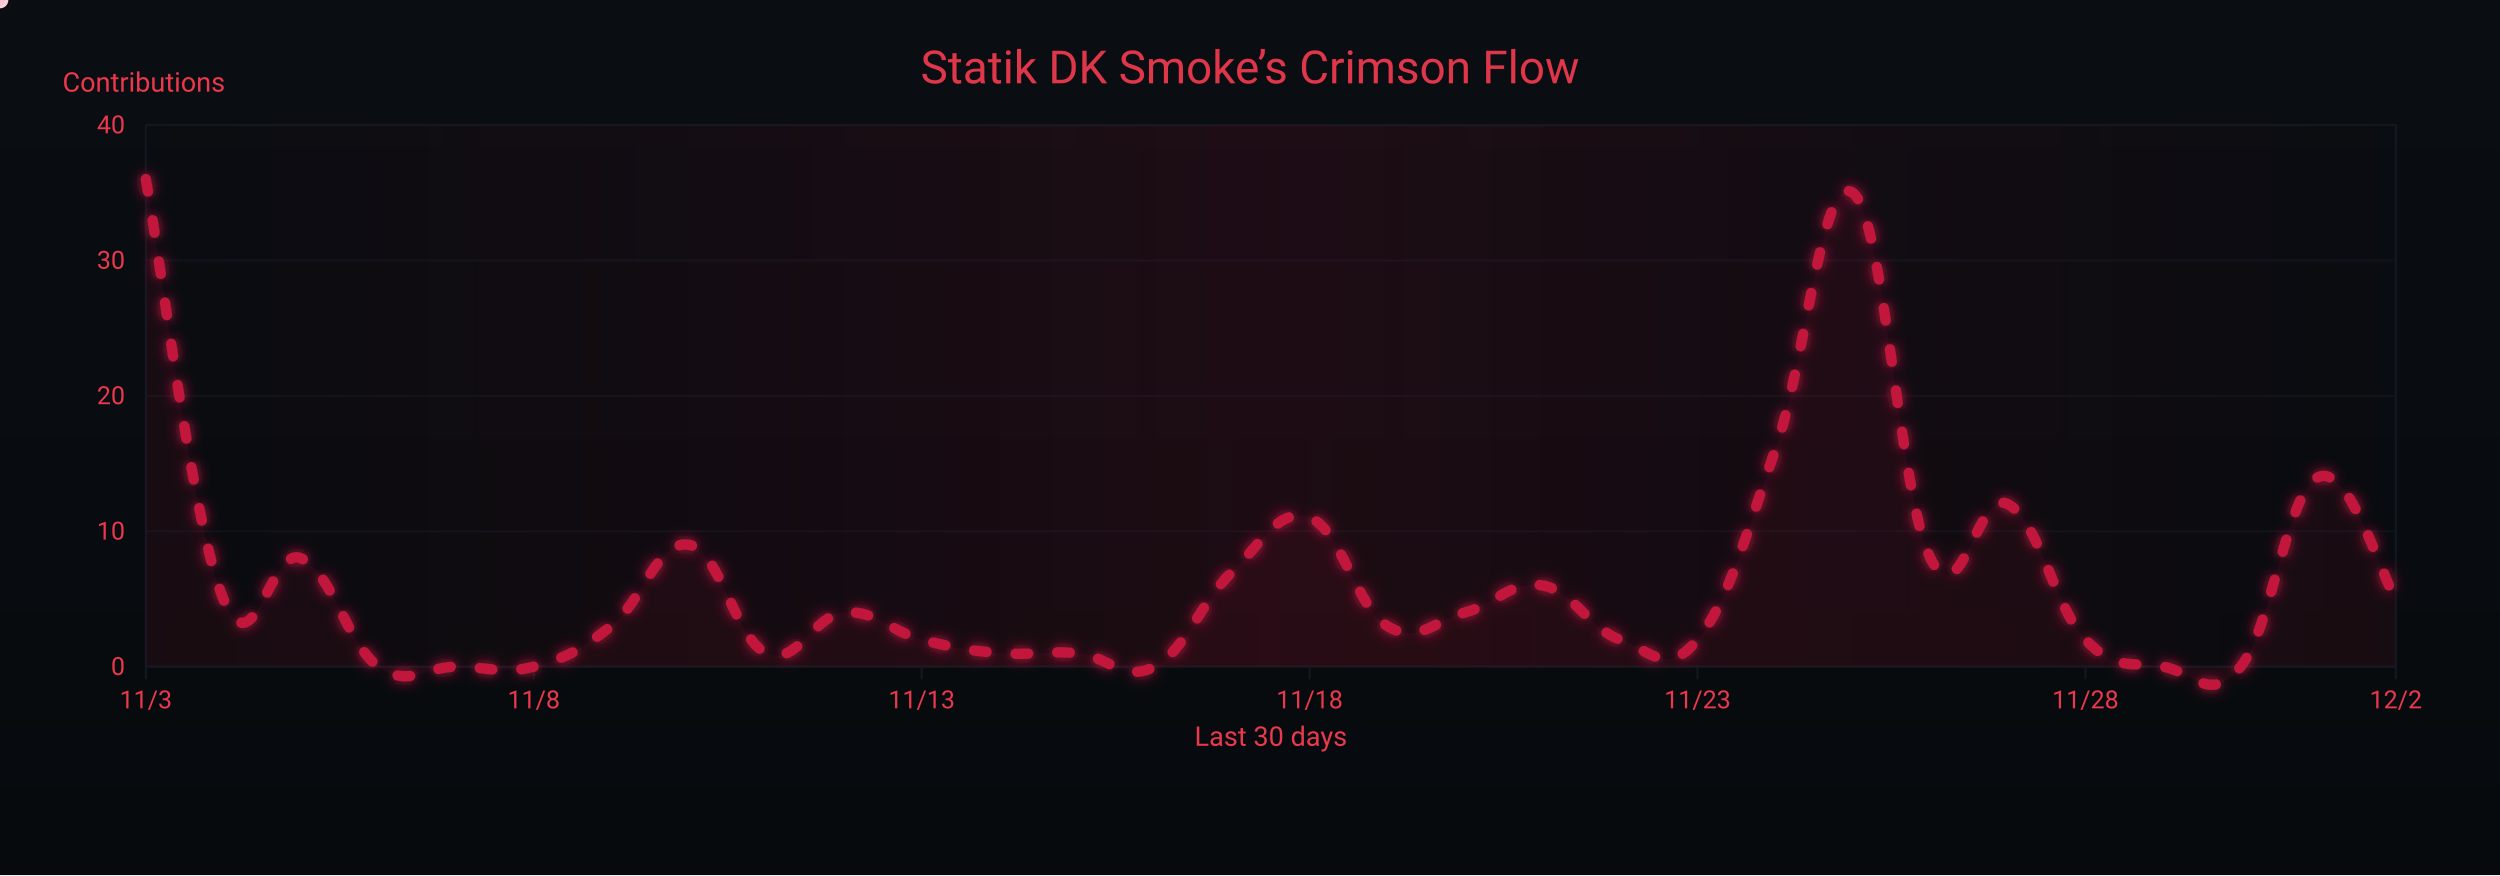
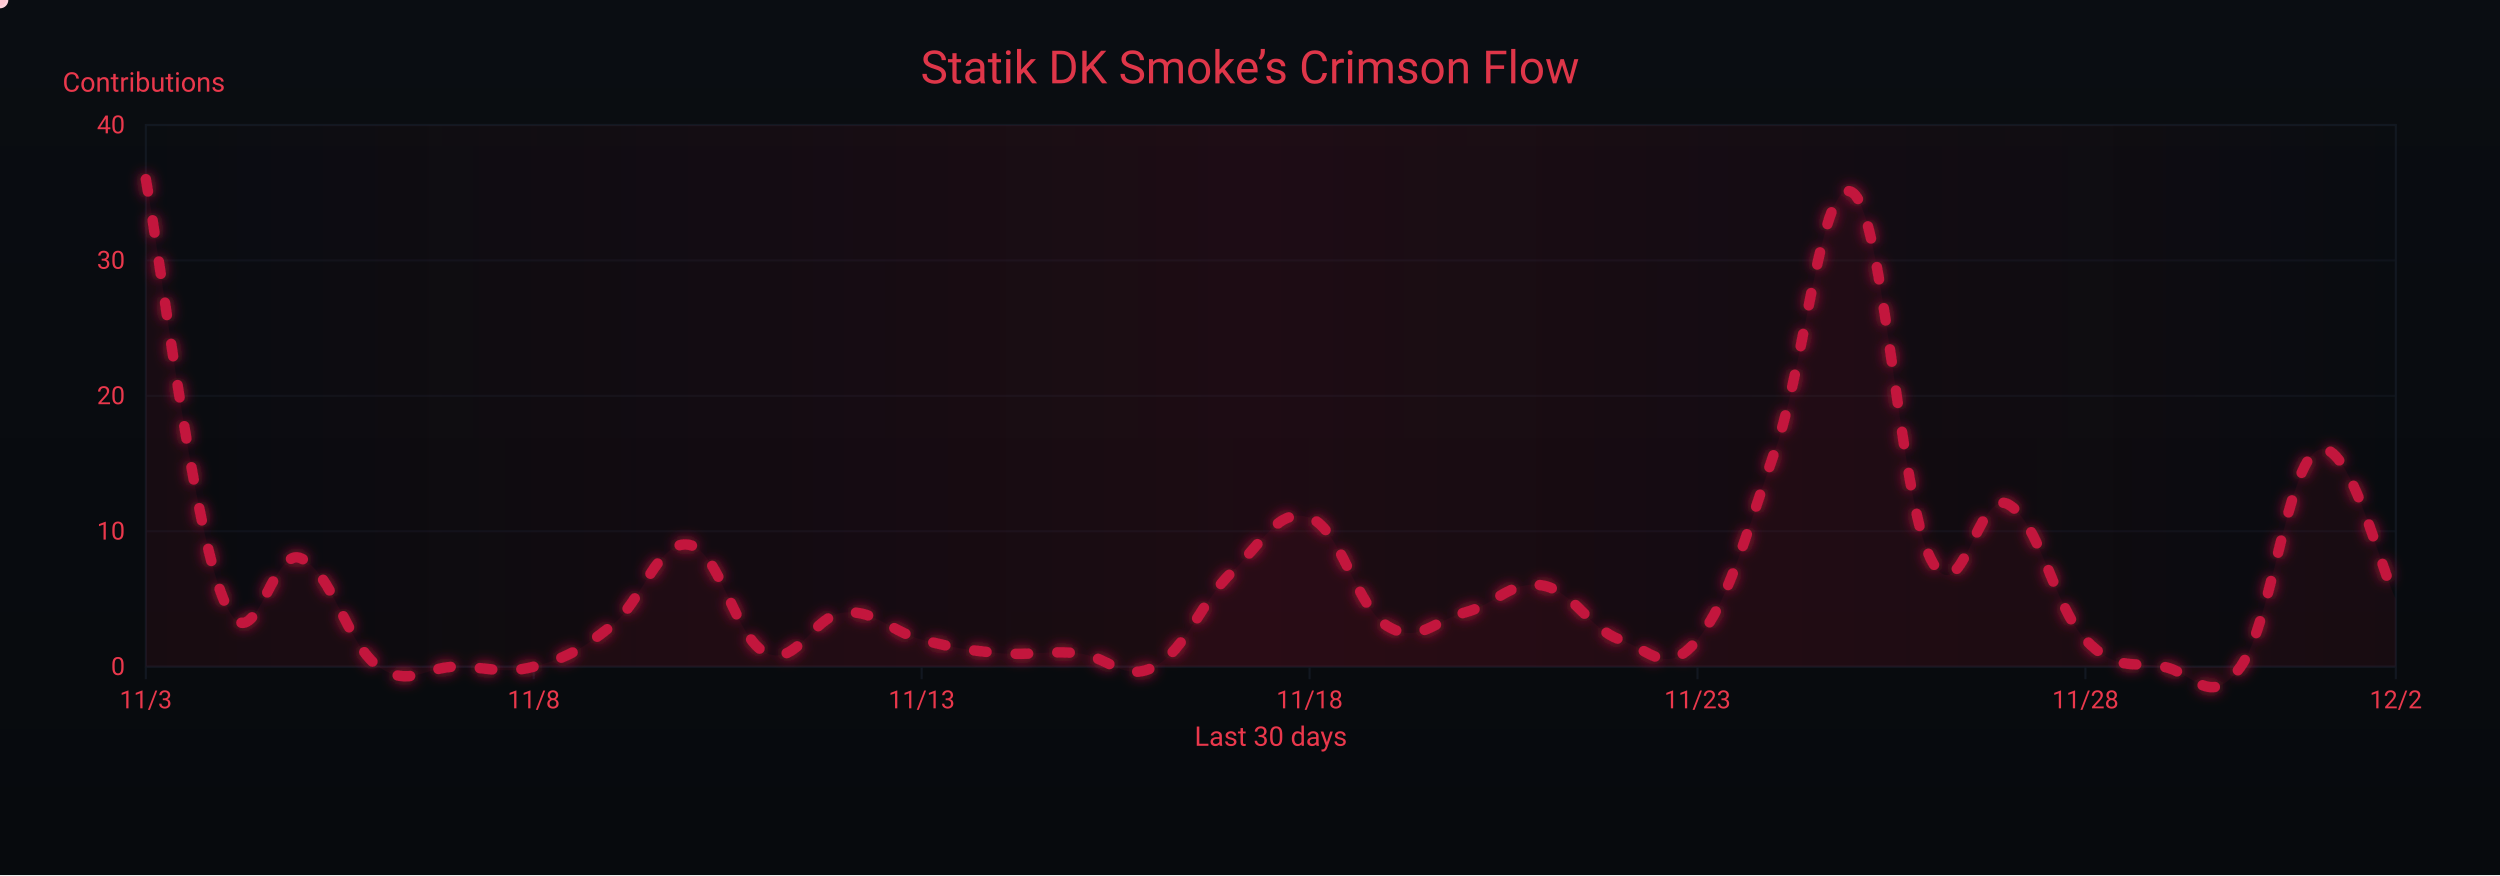
<svg xmlns="http://www.w3.org/2000/svg" width="1200" height="420" viewBox="0 0 1200 420" role="img" aria-label="Crimson Flow Graph">
  <defs>
    <linearGradient id="bgGrad" x1="0" y1="0" x2="0" y2="1">
      <stop offset="0%" stop-color="#0a0d12" />
      <stop offset="100%" stop-color="#070a0d" />
    </linearGradient>
    <filter id="glow">
      <feGaussianBlur stdDeviation="3" result="b1" />
      <feMerge>
        <feMergeNode in="b1" />
        <feMergeNode in="SourceGraphic" />
      </feMerge>
    </filter>
    <linearGradient id="sheen" x1="0" y1="0" x2="1" y2="0">
      <stop offset="0%" stop-color="#9b0e2a" stop-opacity="0" />
      <stop offset="50%" stop-color="#9b0e2a" stop-opacity=".14" />
      <stop offset="100%" stop-color="#9b0e2a" stop-opacity="0" />
      <animateTransform attributeName="gradientTransform" type="translate" from="-1 0" to="1 0" dur="9s" repeatCount="indefinite" />
    </linearGradient>
  </defs>
  <rect width="1200" height="420" fill="url(#bgGrad)" />
  <rect x="70" y="60" width="1080" height="260" fill="none" stroke="#121821" stroke-width="1" />
  <g font-family="ui-sans-serif,system-ui,-apple-system,Segoe UI,Roboto,Ubuntu,Arial" font-size="12">
    <path d="M70,320.0 H1150" stroke="#121821" stroke-width="1" opacity="0.6" />
    <text x="60" y="324.0" text-anchor="end" fill="#ea384c">0</text>
    <path d="M70,255.0 H1150" stroke="#121821" stroke-width="1" opacity="0.6" />
    <text x="60" y="259.0" text-anchor="end" fill="#ea384c">10</text>
    <path d="M70,190.0 H1150" stroke="#121821" stroke-width="1" opacity="0.6" />
    <text x="60" y="194.0" text-anchor="end" fill="#ea384c">20</text>
    <path d="M70,125.0 H1150" stroke="#121821" stroke-width="1" opacity="0.6" />
    <text x="60" y="129.0" text-anchor="end" fill="#ea384c">30</text>
    <path d="M70,60.0 H1150" stroke="#121821" stroke-width="1" opacity="0.6" />
    <text x="60" y="64.0" text-anchor="end" fill="#ea384c">40</text>
    <text x="30" y="44" fill="#ea384c" font-size="13">Contributions</text>
  </g>
  <g font-family="ui-sans-serif,system-ui,-apple-system,Segoe UI,Roboto,Ubuntu,Arial" font-size="12">
    <path d="M70.0,320 V326" stroke="#121821" stroke-width="1" />
    <text x="70.0" y="340" text-anchor="middle" fill="#ea384c">11/3</text>
    <path d="M256.2,320 V326" stroke="#121821" stroke-width="1" />
    <text x="256.2" y="340" text-anchor="middle" fill="#ea384c">11/8</text>
    <path d="M442.4,320 V326" stroke="#121821" stroke-width="1" />
    <text x="442.4" y="340" text-anchor="middle" fill="#ea384c">11/13</text>
    <path d="M628.6,320 V326" stroke="#121821" stroke-width="1" />
    <text x="628.6" y="340" text-anchor="middle" fill="#ea384c">11/18</text>
    <path d="M814.8,320 V326" stroke="#121821" stroke-width="1" />
    <text x="814.8" y="340" text-anchor="middle" fill="#ea384c">11/23</text>
    <path d="M1001.0,320 V326" stroke="#121821" stroke-width="1" />
    <text x="1001.0" y="340" text-anchor="middle" fill="#ea384c">11/28</text>
    <path d="M1150.0,320 V326" stroke="#121821" stroke-width="1" />
    <text x="1150.0" y="340" text-anchor="middle" fill="#ea384c">12/2</text>
    <text x="610" y="358" text-anchor="middle" fill="#ea384c" font-size="13">Last 30 days</text>
  </g>
  <rect x="70" y="60" width="1080" height="260" fill="url(#sheen)" />
  <text x="600" y="40" text-anchor="middle" font-family="ui-sans-serif,system-ui,-apple-system,Segoe UI,Roboto,Ubuntu,Arial" font-size="22" fill="#ea384c" opacity=".95">Statik DK Smoke’s Crimson Flow</text>
-   <path d="M70.0,86.0 C77.4,126.3 92.3,251.1 107.2,287.5 C122.1,323.9 129.6,261.5 144.5,268.0 C159.4,274.5 166.8,309.6 181.7,320.0 C196.6,330.4 204.1,320.0 219.0,320.0 C233.9,320.0 241.3,323.9 256.2,320.0 C271.1,316.1 278.6,312.2 293.4,300.5 C308.3,288.8 315.8,258.9 330.7,261.5 C345.6,264.1 353.0,307.0 367.9,313.5 C382.8,320.0 390.3,295.3 405.2,294.0 C420.1,292.7 427.5,303.1 442.4,307.0 C457.3,310.9 464.8,312.2 479.7,313.5 C494.6,314.8 502.0,312.2 516.9,313.5 C531.8,314.8 539.2,327.8 554.1,320.0 C569.0,312.2 576.5,288.8 591.4,274.5 C606.3,260.2 613.7,243.3 628.6,248.5 C643.5,253.7 651.0,291.4 665.9,300.5 C680.8,309.6 688.2,297.9 703.1,294.0 C718.0,290.1 725.4,278.4 740.3,281.0 C755.2,283.6 762.7,301.8 777.6,307.0 C792.5,312.2 799.9,325.2 814.8,307.0 C829.7,288.8 837.2,258.9 852.1,216.0 C867.0,173.1 874.4,82.1 889.3,92.5 C904.2,102.9 911.7,238.1 926.6,268.0 C941.4,297.9 948.9,234.2 963.8,242.0 C978.7,249.8 986.1,291.4 1001.0,307.0 C1015.9,322.6 1023.4,317.4 1038.3,320.0 C1053.2,322.6 1060.6,338.2 1075.5,320.0 C1090.4,301.8 1097.9,235.5 1112.8,229.0 C1127.7,222.5 1142.6,275.8 1150.0,287.5 L 1150,320 L 70,320 Z" fill="#7a0f26" opacity=".13">
+   <path d="M70.0,86.0 C77.4,126.3 92.3,251.1 107.2,287.5 C122.1,323.9 129.6,261.5 144.5,268.0 C159.4,274.5 166.8,309.6 181.7,320.0 C196.6,330.4 204.1,320.0 219.0,320.0 C233.9,320.0 241.3,323.9 256.2,320.0 C271.1,316.1 278.6,312.2 293.4,300.5 C308.3,288.8 315.8,258.9 330.7,261.5 C345.6,264.1 353.0,307.0 367.9,313.5 C382.8,320.0 390.3,295.3 405.2,294.0 C420.1,292.7 427.5,303.1 442.4,307.0 C457.3,310.9 464.8,312.2 479.7,313.5 C494.6,314.8 502.0,312.2 516.9,313.5 C531.8,314.8 539.2,327.8 554.1,320.0 C569.0,312.2 576.5,288.8 591.4,274.5 C606.3,260.2 613.7,243.3 628.6,248.5 C643.5,253.7 651.0,291.4 665.9,300.5 C680.8,309.6 688.2,297.9 703.1,294.0 C718.0,290.1 725.4,278.4 740.3,281.0 C755.2,283.6 762.7,301.8 777.6,307.0 C792.5,312.2 799.9,325.2 814.8,307.0 C829.7,288.8 837.2,258.9 852.1,216.0 C867.0,173.1 874.4,82.1 889.3,92.5 C904.2,102.9 911.7,238.1 926.6,268.0 C941.4,297.9 948.9,234.2 963.8,242.0 C978.7,249.8 986.1,291.4 1001.0,307.0 C1015.9,322.6 1023.4,317.4 1038.3,320.0 C1053.2,322.6 1060.6,340.8 1075.5,320.0 C1090.4,299.2 1097.9,222.5 1112.8,216.0 C1127.7,209.5 1142.6,273.2 1150.0,287.5 L 1150,320 L 70,320 Z" fill="#7a0f26" opacity=".13">
    <animate attributeName="opacity" values=".10;.17;.10" dur="6s" repeatCount="indefinite" />
  </path>
-   <path id="curve" d="M70.0,86.0 C77.4,126.3 92.3,251.1 107.2,287.5 C122.1,323.9 129.6,261.5 144.5,268.0 C159.4,274.5 166.8,309.6 181.7,320.0 C196.6,330.4 204.1,320.0 219.0,320.0 C233.9,320.0 241.3,323.9 256.2,320.0 C271.1,316.1 278.6,312.2 293.4,300.5 C308.3,288.8 315.8,258.9 330.7,261.5 C345.6,264.1 353.0,307.0 367.9,313.5 C382.8,320.0 390.3,295.3 405.2,294.0 C420.1,292.7 427.5,303.1 442.4,307.0 C457.3,310.9 464.8,312.2 479.7,313.5 C494.6,314.8 502.0,312.2 516.9,313.5 C531.8,314.8 539.2,327.8 554.1,320.0 C569.0,312.2 576.5,288.8 591.4,274.5 C606.3,260.2 613.7,243.3 628.6,248.5 C643.5,253.7 651.0,291.4 665.9,300.5 C680.8,309.6 688.2,297.9 703.1,294.0 C718.0,290.1 725.4,278.4 740.3,281.0 C755.2,283.6 762.7,301.8 777.6,307.0 C792.5,312.2 799.9,325.2 814.8,307.0 C829.7,288.8 837.2,258.9 852.1,216.0 C867.0,173.1 874.4,82.1 889.3,92.5 C904.2,102.9 911.7,238.1 926.6,268.0 C941.4,297.9 948.9,234.2 963.8,242.0 C978.7,249.8 986.1,291.4 1001.0,307.0 C1015.9,322.6 1023.4,317.4 1038.3,320.0 C1053.2,322.6 1060.6,338.2 1075.5,320.0 C1090.4,301.8 1097.9,235.5 1112.8,229.0 C1127.7,222.5 1142.6,275.8 1150.0,287.5" fill="none" stroke="#c3193d" stroke-width="5" stroke-linecap="round" stroke-linejoin="round" stroke-dasharray="6 14" filter="url(#glow)">
+   <path id="curve" d="M70.0,86.0 C77.4,126.3 92.3,251.1 107.2,287.5 C122.1,323.9 129.6,261.5 144.5,268.0 C159.4,274.5 166.8,309.6 181.7,320.0 C196.6,330.4 204.1,320.0 219.0,320.0 C233.9,320.0 241.3,323.9 256.2,320.0 C271.1,316.1 278.6,312.2 293.4,300.5 C308.3,288.8 315.8,258.9 330.7,261.5 C345.6,264.1 353.0,307.0 367.9,313.5 C382.8,320.0 390.3,295.3 405.2,294.0 C420.1,292.7 427.5,303.1 442.4,307.0 C457.3,310.9 464.8,312.2 479.7,313.5 C494.6,314.8 502.0,312.2 516.9,313.5 C531.8,314.8 539.2,327.8 554.1,320.0 C569.0,312.2 576.5,288.8 591.4,274.5 C606.3,260.2 613.7,243.3 628.6,248.5 C643.5,253.7 651.0,291.4 665.9,300.5 C680.8,309.6 688.2,297.9 703.1,294.0 C718.0,290.1 725.4,278.4 740.3,281.0 C755.2,283.6 762.7,301.8 777.6,307.0 C792.5,312.2 799.9,325.2 814.8,307.0 C829.7,288.8 837.2,258.9 852.1,216.0 C867.0,173.1 874.4,82.1 889.3,92.5 C904.2,102.9 911.7,238.1 926.6,268.0 C941.4,297.9 948.9,234.2 963.8,242.0 C978.7,249.8 986.1,291.4 1001.0,307.0 C1015.9,322.6 1023.4,317.4 1038.3,320.0 C1053.2,322.6 1060.6,340.8 1075.5,320.0 C1090.4,299.2 1097.9,222.5 1112.8,216.0 C1127.7,209.5 1142.6,273.2 1150.0,287.5" fill="none" stroke="#c3193d" stroke-width="5" stroke-linecap="round" stroke-linejoin="round" stroke-dasharray="6 14" filter="url(#glow)">
    <animate attributeName="stroke-dashoffset" values="0;-220" dur="4.8s" repeatCount="indefinite" />
  </path>
  <g fill="#ffd1db">
    <circle r="4">
      <animateMotion dur="7s" rotate="auto" repeatCount="indefinite">
        <mpath href="#curve" />
      </animateMotion>
      <animate attributeName="opacity" values="1;.3;1" dur="2.2s" repeatCount="indefinite" />
    </circle>
    <circle r="3" fill="#ffffff">
      <animateMotion dur="8.2s" begin="1s" rotate="auto" repeatCount="indefinite">
        <mpath href="#curve" />
      </animateMotion>
      <animate attributeName="opacity" values=".7;.2;.7" dur="2.4s" repeatCount="indefinite" />
    </circle>
    <circle r="3" fill="#ffc7d3">
      <animateMotion dur="6s" begin="2s" rotate="auto" repeatCount="indefinite">
        <mpath href="#curve" />
      </animateMotion>
      <animate attributeName="opacity" values=".8;.3;.8" dur="2s" repeatCount="indefinite" />
    </circle>
  </g>
</svg>
